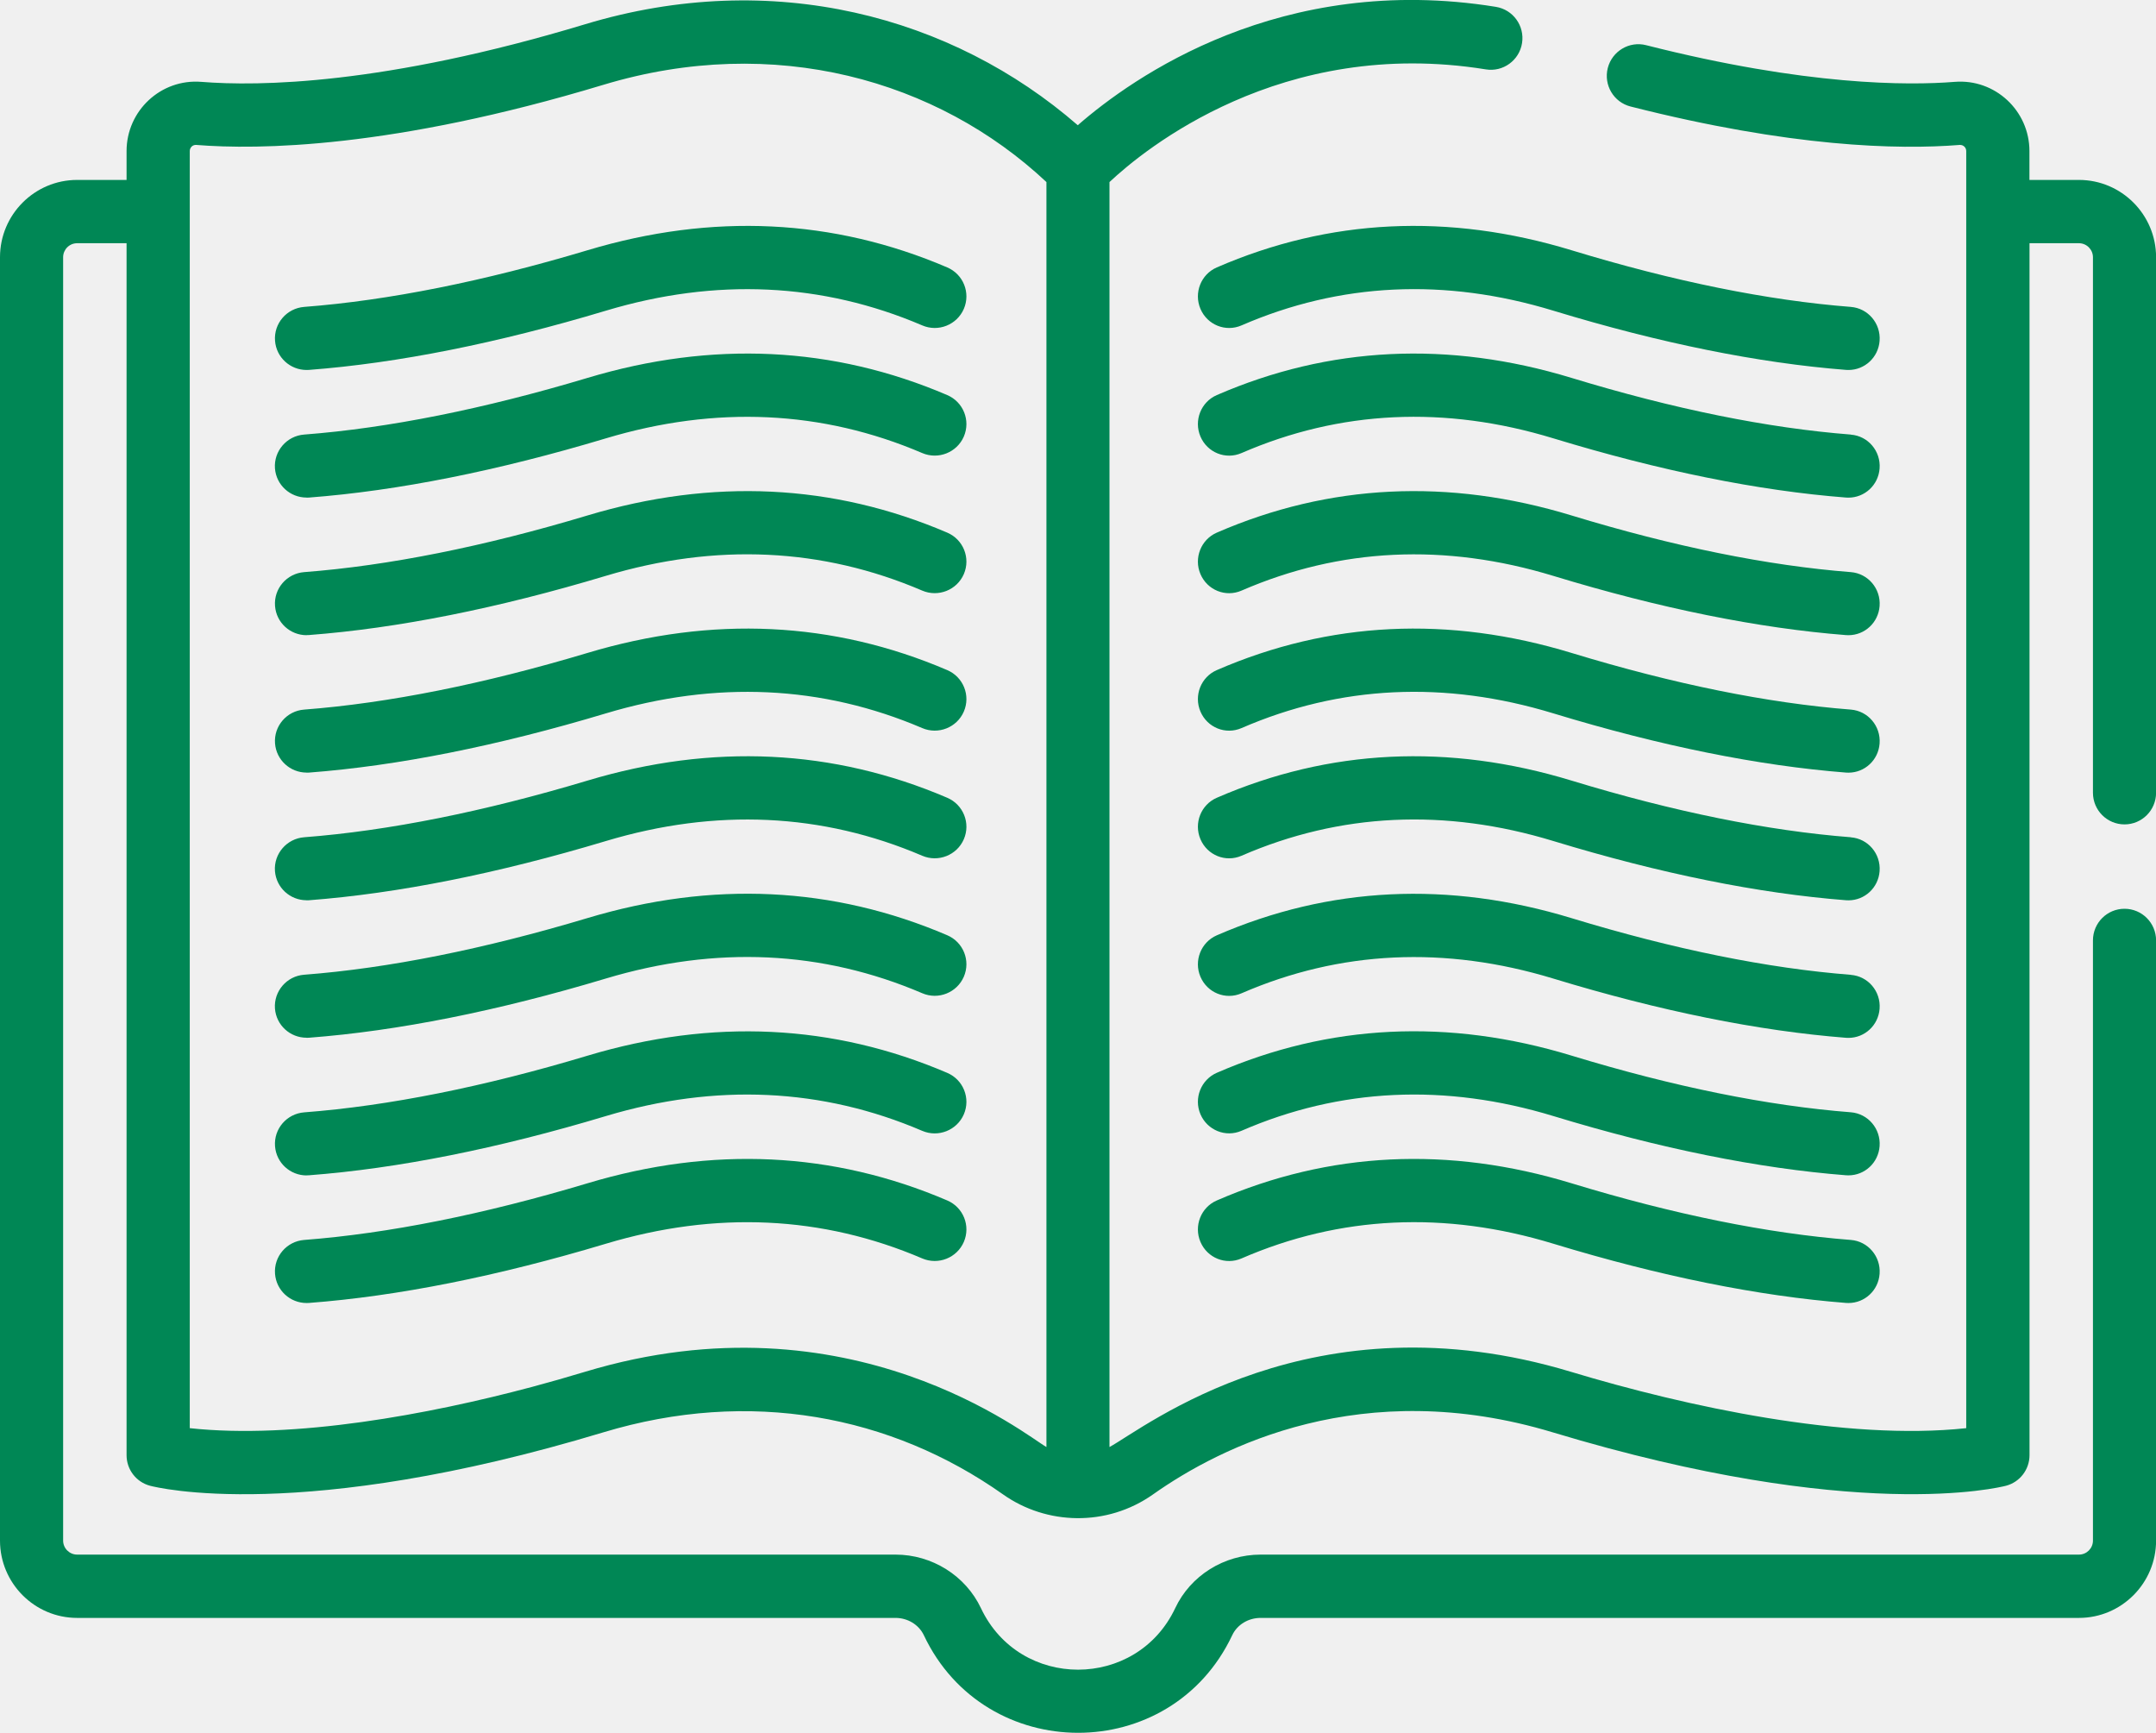
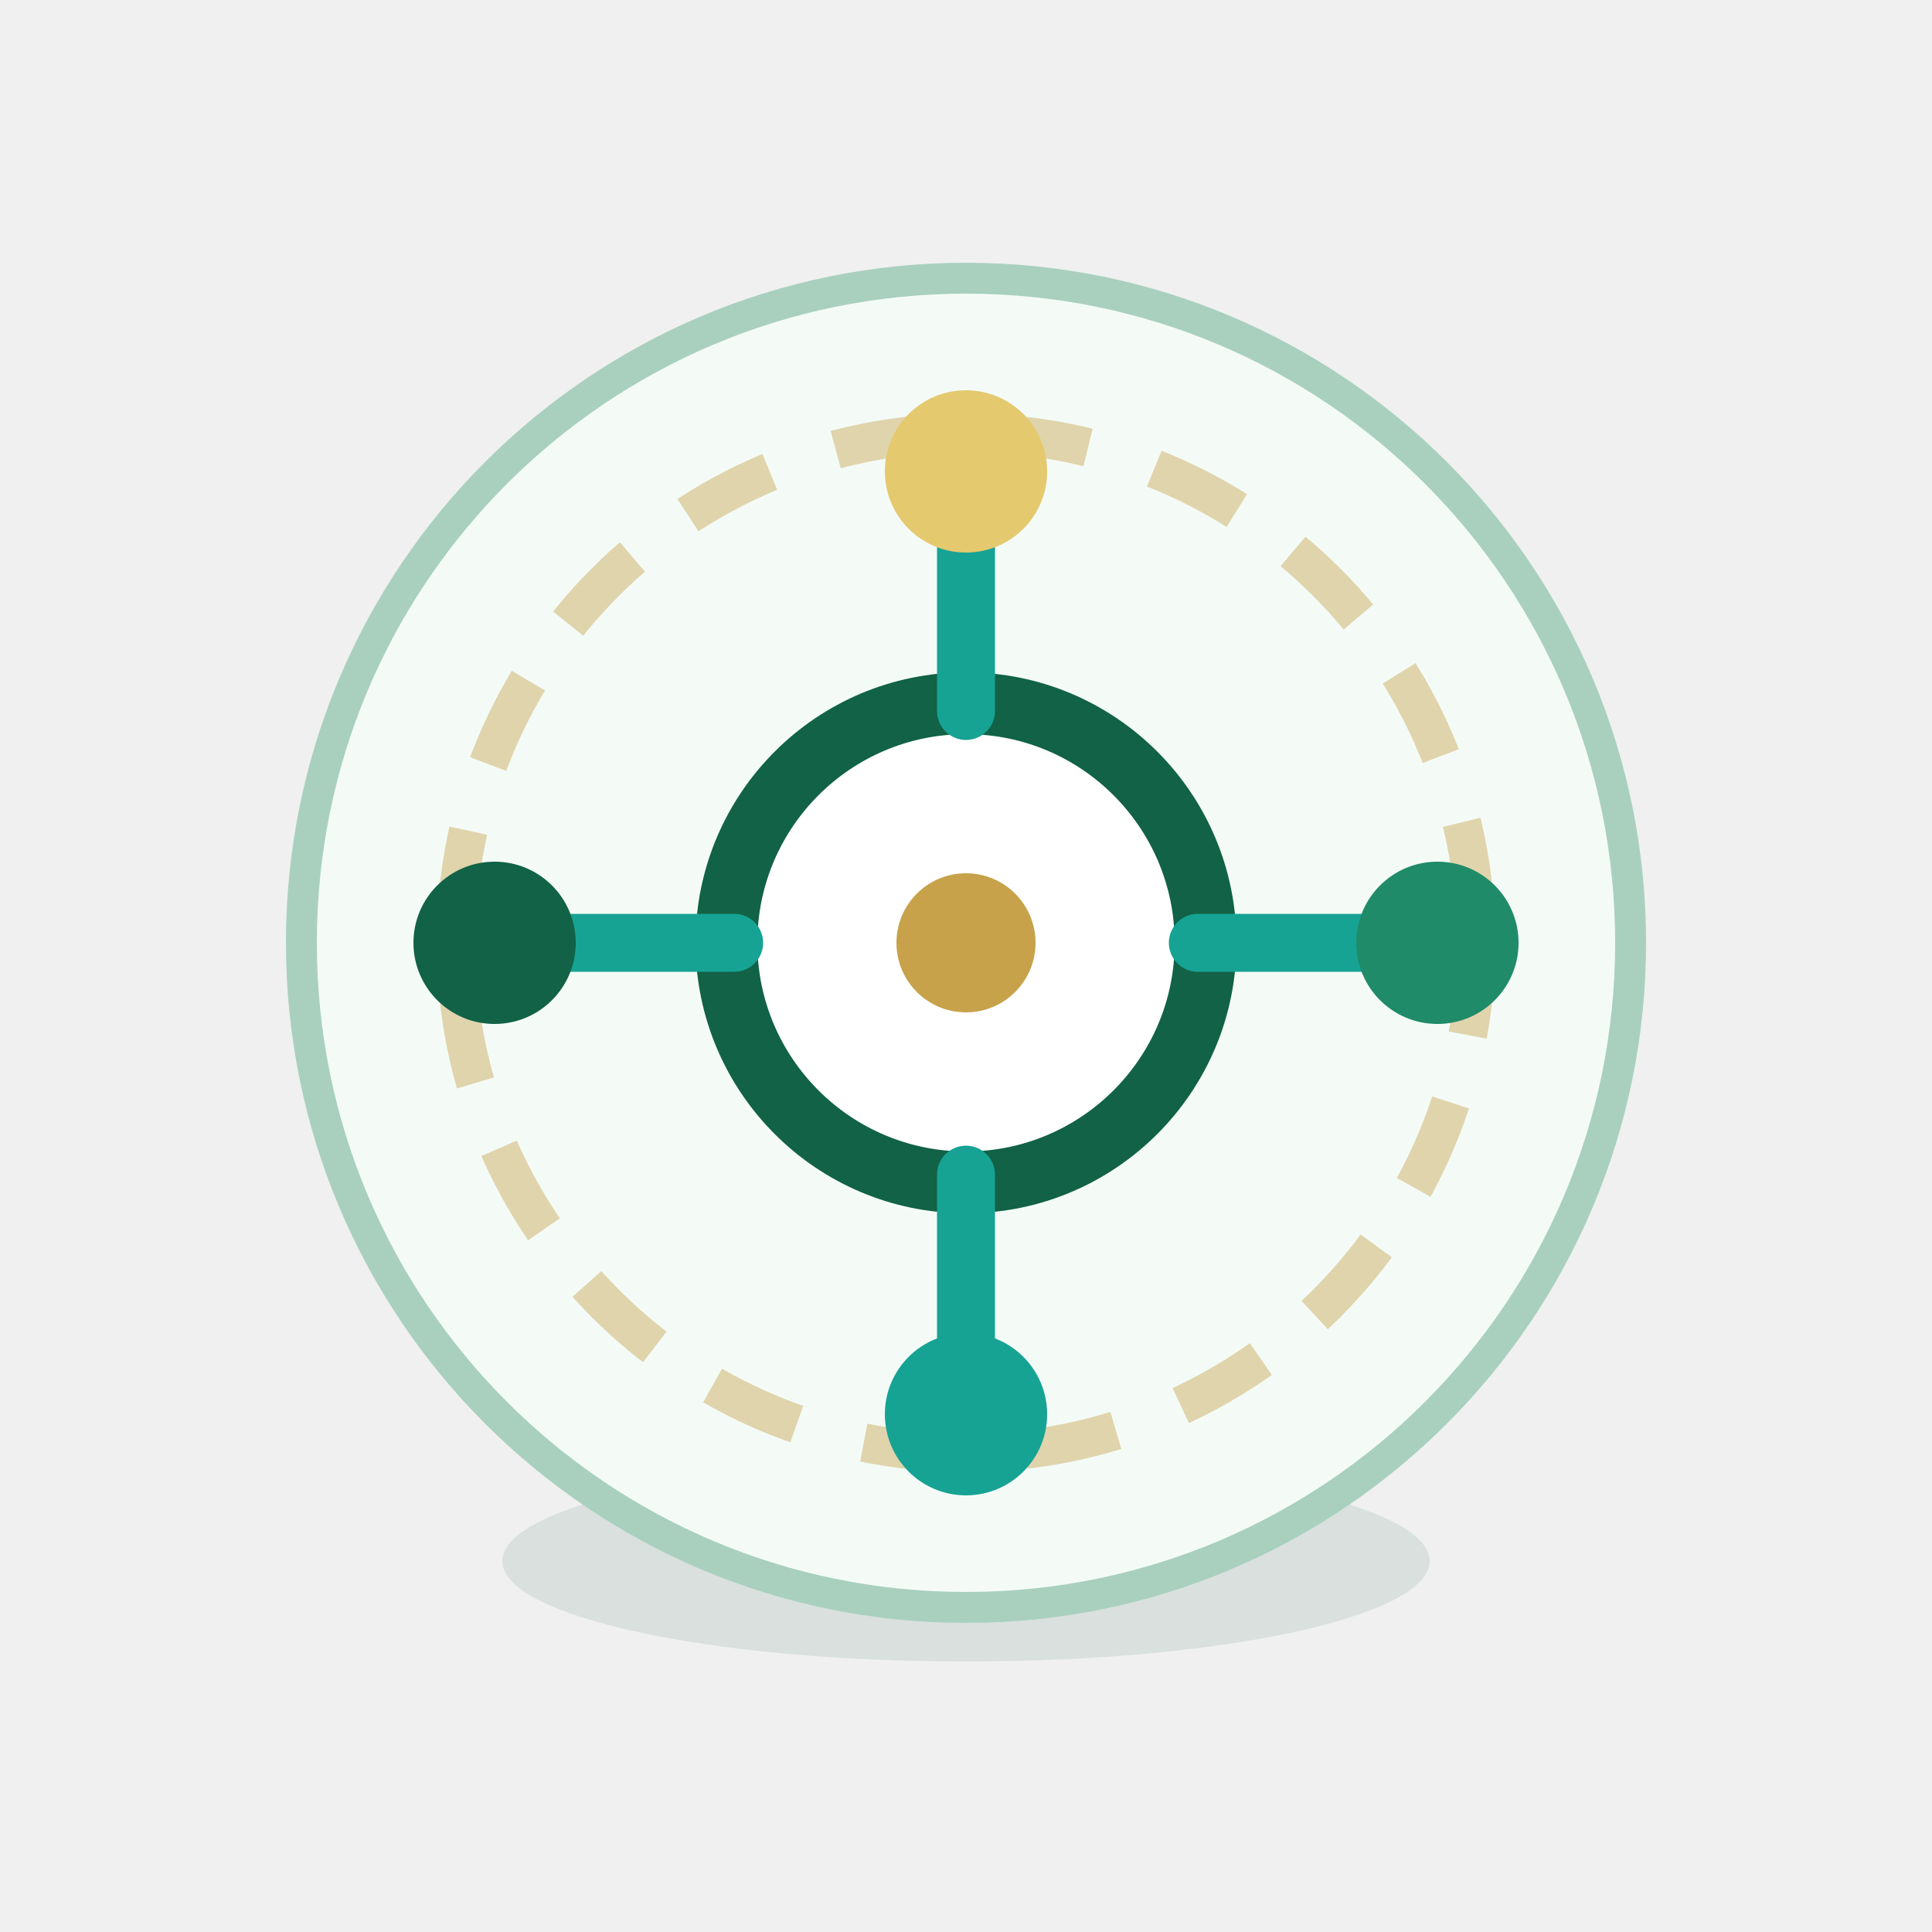
- <svg xmlns="http://www.w3.org/2000/svg" viewBox="0 0 283.46 227.76" id="Layer_1" overflow="hidden">
-   <style>
- .MsftOfcThm_Accent5_Fill_v2 {
-  fill:#008755;
- }
- </style>
-   <defs />
-   <path d="M243.34 40.34C232.42 39.49 220.06 36.99 206.61 32.89 190.45 27.97 174.76 28.73 159.98 35.15 157.9 36.05 156.93 38.49 157.83 40.6 158.73 42.71 161.14 43.68 163.23 42.77 176.18 37.15 189.98 36.49 204.24 40.84 218.26 45.11 231.2 47.72 242.71 48.62 242.82 48.62 242.92 48.63 243.03 48.63 245.16 48.63 246.96 46.98 247.12 44.8 247.29 42.51 245.6 40.52 243.34 40.34L243.34 40.34Z" class="MsftOfcThm_Accent5_Fill_v2" stroke-width="0.552" fill="#008755" fill-rule="evenodd" />
-   <path d="M243.34 57.12C232.42 56.27 220.06 53.77 206.61 49.67 190.45 44.75 174.76 45.51 159.98 51.93 157.9 52.83 156.93 55.27 157.83 57.38 158.73 59.49 161.14 60.46 163.23 59.55 176.18 53.93 189.98 53.27 204.24 57.62 218.26 61.89 231.21 64.51 242.71 65.4 242.82 65.4 242.92 65.41 243.03 65.41 245.16 65.41 246.96 63.76 247.12 61.58 247.29 59.29 245.6 57.3 243.34 57.13L243.34 57.13Z" class="MsftOfcThm_Accent5_Fill_v2" stroke-width="0.552" fill="#008755" fill-rule="evenodd" />
-   <path d="M243.34 146.2C232.42 145.35 220.06 142.85 206.61 138.75 190.45 133.83 174.76 134.59 159.98 141.01 157.9 141.92 156.93 144.36 157.83 146.46 158.73 148.56 161.14 149.54 163.23 148.63 176.18 143.01 189.98 142.36 204.24 146.7 218.26 150.97 231.2 153.58 242.71 154.48 242.82 154.48 242.92 154.49 243.03 154.49 245.16 154.49 246.96 152.84 247.12 150.66 247.29 148.37 245.6 146.38 243.34 146.2L243.34 146.2Z" class="MsftOfcThm_Accent5_Fill_v2" stroke-width="0.552" fill="#008755" fill-rule="evenodd" />
-   <path d="M243.34 162.98C232.42 162.13 220.06 159.63 206.61 155.53 190.45 150.61 174.76 151.37 159.98 157.79 157.9 158.69 156.93 161.13 157.83 163.24 158.73 165.35 161.14 166.32 163.23 165.41 176.18 159.79 189.98 159.13 204.24 163.48 218.26 167.75 231.2 170.36 242.71 171.26 242.82 171.26 242.92 171.27 243.03 171.27 245.16 171.27 246.96 169.62 247.12 167.44 247.29 165.15 245.6 163.16 243.34 162.98L243.34 162.98Z" class="MsftOfcThm_Accent5_Fill_v2" stroke-width="0.552" fill="#008755" fill-rule="evenodd" />
-   <path d="M243.34 75.2C232.42 74.35 220.06 71.85 206.61 67.75 190.45 62.83 174.76 63.59 159.98 70.01 157.9 70.91 156.93 73.36 157.83 75.46 158.73 77.57 161.14 78.54 163.23 77.63 176.18 72.01 189.98 71.35 204.24 75.7 218.26 79.97 231.2 82.58 242.71 83.48 242.82 83.48 242.92 83.49 243.03 83.49 245.16 83.49 246.96 81.84 247.12 79.66 247.29 77.37 245.6 75.38 243.34 75.2L243.34 75.2Z" class="MsftOfcThm_Accent5_Fill_v2" stroke-width="0.552" fill="#008755" fill-rule="evenodd" />
-   <path d="M243.34 110.05C232.42 109.2 220.06 106.7 206.61 102.6 190.45 97.68 174.76 98.44 159.98 104.86 157.9 105.76 156.93 108.2 157.83 110.31 158.73 112.42 161.14 113.39 163.23 112.48 176.18 106.86 189.98 106.2 204.24 110.55 218.26 114.82 231.21 117.44 242.71 118.33 242.82 118.33 242.92 118.34 243.03 118.34 245.16 118.34 246.96 116.69 247.12 114.51 247.29 112.22 245.6 110.23 243.34 110.06L243.34 110.06Z" class="MsftOfcThm_Accent5_Fill_v2" stroke-width="0.552" fill="#008755" fill-rule="evenodd" />
-   <path d="M243.34 93.27C232.42 92.42 220.06 89.92 206.61 85.82 190.45 80.9 174.76 81.66 159.98 88.08 157.9 88.98 156.93 91.42 157.83 93.53 158.73 95.64 161.14 96.61 163.23 95.7 176.19 90.08 189.98 89.42 204.24 93.77 218.26 98.04 231.2 100.65 242.71 101.55 242.82 101.55 242.92 101.56 243.03 101.56 245.16 101.56 246.96 99.91 247.12 97.73 247.29 95.44 245.6 93.45 243.34 93.27L243.34 93.27Z" class="MsftOfcThm_Accent5_Fill_v2" stroke-width="0.552" fill="#008755" fill-rule="evenodd" />
-   <path d="M243.34 128.13C232.42 127.28 220.06 124.78 206.61 120.68 190.45 115.76 174.76 116.52 159.98 122.94 157.9 123.84 156.93 126.29 157.83 128.39 158.73 130.5 161.14 131.47 163.23 130.56 176.18 124.94 189.98 124.29 204.24 128.63 218.26 132.9 231.2 135.51 242.71 136.41 242.82 136.41 242.92 136.42 243.03 136.42 245.16 136.42 246.96 134.77 247.12 132.59 247.29 130.3 245.6 128.31 243.34 128.14L243.34 128.14Z" class="MsftOfcThm_Accent5_Fill_v2" stroke-width="0.552" fill="#008755" fill-rule="evenodd" />
-   <path d="M40.31 48.63C40.42 48.63 40.52 48.63 40.63 48.62 52.31 47.73 65.43 45.11 79.65 40.84 94.11 36.5 108.11 37.15 121.25 42.77 123.36 43.68 125.81 42.7 126.72 40.6 127.63 38.49 126.65 36.05 124.54 35.15 109.55 28.73 93.64 27.97 77.25 32.89 63.6 36.98 51.07 39.49 39.99 40.34 37.7 40.52 35.98 42.51 36.16 44.8 36.33 46.98 38.15 48.63 40.31 48.63L40.31 48.63Z" class="MsftOfcThm_Accent5_Fill_v2" stroke-width="0.552" fill="#008755" fill-rule="evenodd" />
-   <path d="M40.31 65.41C40.42 65.41 40.52 65.41 40.63 65.4 52.3 64.51 65.43 61.89 79.65 57.62 94.11 53.28 108.11 53.93 121.25 59.55 123.36 60.45 125.81 59.48 126.72 57.38 127.63 55.27 126.65 52.83 124.54 51.93 109.55 45.51 93.64 44.75 77.25 49.67 63.6 53.76 51.07 56.27 39.99 57.12 37.7 57.29 35.98 59.29 36.15 61.57 36.32 63.75 38.14 65.4 40.3 65.4L40.3 65.4Z" class="MsftOfcThm_Accent5_Fill_v2" stroke-width="0.552" fill="#008755" fill-rule="evenodd" />
-   <path d="M40.31 154.49C40.42 154.49 40.52 154.49 40.63 154.48 52.31 153.59 65.44 150.97 79.65 146.7 94.11 142.36 108.11 143.01 121.25 148.64 123.36 149.54 125.81 148.57 126.72 146.47 127.63 144.36 126.65 141.92 124.54 141.02 109.55 134.6 93.64 133.84 77.25 138.76 63.61 142.86 51.07 145.36 39.99 146.21 37.7 146.39 35.98 148.38 36.16 150.67 36.33 152.85 38.15 154.5 40.31 154.5L40.31 154.5Z" class="MsftOfcThm_Accent5_Fill_v2" stroke-width="0.552" fill="#008755" fill-rule="evenodd" />
-   <path d="M40.31 171.27C40.42 171.27 40.52 171.27 40.63 171.26 52.31 170.37 65.43 167.75 79.65 163.48 94.11 159.14 108.11 159.79 121.25 165.41 123.36 166.31 125.81 165.34 126.72 163.24 127.63 161.13 126.65 158.69 124.54 157.79 109.55 151.37 93.64 150.61 77.25 155.53 63.6 159.62 51.07 162.13 39.99 162.98 37.7 163.16 35.98 165.15 36.16 167.44 36.33 169.62 38.15 171.27 40.31 171.27L40.31 171.27Z" class="MsftOfcThm_Accent5_Fill_v2" stroke-width="0.552" fill="#008755" fill-rule="evenodd" />
-   <path d="M40.31 83.48C40.42 83.48 40.52 83.48 40.63 83.47 52.31 82.58 65.44 79.96 79.65 75.69 94.11 71.35 108.11 72 121.25 77.63 123.36 78.53 125.81 77.56 126.72 75.46 127.63 73.35 126.65 70.91 124.54 70.01 109.55 63.59 93.64 62.83 77.25 67.75 63.61 71.85 51.07 74.35 39.99 75.2 37.7 75.38 35.98 77.37 36.16 79.66 36.33 81.84 38.15 83.49 40.31 83.49L40.31 83.49Z" class="MsftOfcThm_Accent5_Fill_v2" stroke-width="0.552" fill="#008755" fill-rule="evenodd" />
-   <path d="M40.31 118.34C40.42 118.34 40.52 118.34 40.63 118.33 52.3 117.44 65.43 114.82 79.65 110.55 94.11 106.21 108.11 106.86 121.25 112.48 123.36 113.38 125.81 112.41 126.72 110.31 127.63 108.2 126.65 105.76 124.54 104.86 109.55 98.44 93.64 97.68 77.25 102.6 63.6 106.69 51.07 109.2 39.99 110.05 37.7 110.23 35.98 112.22 36.15 114.5 36.32 116.68 38.14 118.33 40.3 118.33L40.3 118.33Z" class="MsftOfcThm_Accent5_Fill_v2" stroke-width="0.552" fill="#008755" fill-rule="evenodd" />
-   <path d="M40.31 101.56C40.42 101.56 40.52 101.56 40.63 101.55 52.31 100.66 65.43 98.04 79.65 93.77 94.11 89.43 108.11 90.08 121.25 95.7 123.36 96.6 125.81 95.63 126.72 93.53 127.63 91.42 126.65 88.98 124.54 88.08 109.55 81.66 93.64 80.9 77.25 85.82 63.6 89.91 51.07 92.42 39.99 93.27 37.7 93.44 35.98 95.44 36.16 97.72 36.33 99.9 38.15 101.55 40.31 101.55L40.31 101.55Z" class="MsftOfcThm_Accent5_Fill_v2" stroke-width="0.552" fill="#008755" fill-rule="evenodd" />
-   <path d="M40.31 136.41C40.42 136.41 40.52 136.41 40.63 136.4 52.3 135.51 65.43 132.89 79.65 128.62 94.11 124.28 108.11 124.93 121.25 130.55 123.36 131.46 125.81 130.48 126.72 128.38 127.63 126.27 126.65 123.83 124.54 122.93 109.55 116.51 93.64 115.75 77.25 120.67 63.6 124.76 51.07 127.27 39.99 128.12 37.7 128.29 35.98 130.29 36.15 132.57 36.32 134.75 38.14 136.4 40.3 136.4L40.3 136.4Z" class="MsftOfcThm_Accent5_Fill_v2" stroke-width="0.552" fill="#008755" fill-rule="evenodd" />
-   <path d="M273.32 23.65 266.82 23.65 266.82 19.86C266.82 14.54 262.29 10.33 256.99 10.76 250.86 11.25 237.45 11.28 216.43 5.94 214.21 5.37 211.95 6.72 211.38 8.95 210.82 11.18 212.16 13.44 214.38 14 235.45 19.35 249.54 19.7 257.65 19.05 258.12 19.02 258.51 19.38 258.51 19.86L258.51 187.72C242.78 189.42 221.77 184.91 206.53 180.31 172.5 170.04 150.5 187.69 145.87 190.2L145.87 23.93C150.36 19.71 168.44 4.78 195.35 9.12 197.61 9.49 199.75 7.94 200.11 5.67 200.47 3.4 198.94 1.27 196.67 0.9 168.41-3.66 148.91 10.17 141.7 16.46 125.2 2.12 101.57-4.26 76.92 3.19 50.47 11.18 33.96 11.36 26.47 10.76 21.16 10.33 16.64 14.55 16.64 19.86L16.64 23.65 10.14 23.65C4.55 23.65 0 28.21 0 33.81L0 202.5C0 208.1 4.55 212.66 10.14 212.66L117.73 212.66C119.34 212.66 120.8 213.55 121.46 214.93 129.52 232.01 153.93 232.07 162.01 214.93 162.66 213.55 164.12 212.66 165.74 212.66L273.33 212.66C278.92 212.66 283.47 208.1 283.47 202.5L283.47 123.61C283.47 121.31 281.61 119.45 279.32 119.45 277.03 119.45 275.17 121.31 275.17 123.61L275.17 202.5C275.17 203.51 274.35 204.34 273.33 204.34L165.74 204.34C160.93 204.34 156.52 207.1 154.51 211.38 149.43 222.14 134.07 222.18 128.97 211.38 126.95 207.11 122.54 204.34 117.74 204.34L10.14 204.34C9.13 204.34 8.3 203.51 8.3 202.5L8.3 33.81C8.3 32.8 9.12 31.97 10.14 31.97L16.64 31.97 16.64 191.27C16.64 193.16 17.91 194.81 19.73 195.29 20.52 195.5 39.54 200.28 79.32 188.27 98.57 182.46 117.14 186.02 131.88 196.43 137.58 200.46 145.51 200.72 151.59 196.43 160.49 190.14 179.15 180.72 204.15 188.27 243.93 200.28 262.95 195.49 263.74 195.29 265.56 194.81 266.83 193.16 266.83 191.27L266.83 31.97 273.33 31.97C274.34 31.97 275.17 32.8 275.17 33.81L275.17 104.2C275.17 106.5 277.03 108.36 279.32 108.36 281.61 108.36 283.47 106.5 283.47 104.2L283.47 33.81C283.47 28.21 278.92 23.65 273.33 23.65L273.33 23.65ZM24.95 19.86C24.95 19.39 25.33 19.01 25.81 19.05 33.88 19.7 51.56 19.54 79.32 11.15 101.8 4.37 123.28 10.52 137.58 23.93L137.58 190.2C135.2 188.91 111.85 169.76 76.92 180.31 74.68 180.99 72.22 181.69 69.94 182.3 69.91 182.3 69.88 182.31 69.86 182.32 56.49 185.89 38.7 189.21 24.95 187.72 24.95 176.16 24.95 22.96 24.95 19.86L24.95 19.86Z" class="MsftOfcThm_Accent5_Fill_v2" stroke-width="0.552" fill="#008755" fill-rule="evenodd" />
+ <svg xmlns="http://www.w3.org/2000/svg" width="500" height="500" viewBox="0 0 500 500" fill="none">
+   <defs>
+     <linearGradient id="g" x1="80" y1="64" x2="420" y2="438" gradientUnits="userSpaceOnUse">
+       <stop stop-color="#1F8B68" />
+       <stop offset="1" stop-color="#0B5139" />
+     </linearGradient>
+     <linearGradient id="a" x1="90" y1="80" x2="410" y2="420" gradientUnits="userSpaceOnUse">
+       <stop stop-color="#E4C96F" />
+       <stop offset="1" stop-color="#C7A24A" />
+     </linearGradient>
+     <linearGradient id="t" x1="88" y1="80" x2="420" y2="410" gradientUnits="userSpaceOnUse">
+       <stop stop-color="#2BC7B8" />
+       <stop offset="1" stop-color="#16A394" />
+     </linearGradient>
+   </defs>
+   <ellipse cx="250" cy="404" rx="120" ry="26" fill="#0B5139" opacity="0.10" />
+   <circle cx="250" cy="244" r="172" fill="#F4FBF7" stroke="#A9D0BF" stroke-width="8" />
+   <circle cx="250" cy="244" r="132" stroke="#C7A24A" stroke-width="10" stroke-dasharray="24 18" opacity="0.44" transform="rotate(0 250 244)" />
+   <circle cx="250" cy="244" r="62" fill="white" stroke="#116246" stroke-width="16" />
+   <circle cx="250" cy="244" r="18" fill="#C7A24A" />
+   <path d="M250 122v62M250 304v62M128 244h62M310 244h62" stroke="#16A394" stroke-width="15" stroke-linecap="round" />
+   <circle cx="250" cy="122" r="21" fill="#E4C96F" />
+   <circle cx="372" cy="244" r="21" fill="#1F8B68" />
+   <circle cx="250" cy="366" r="21" fill="#16A394" />
+   <circle cx="128" cy="244" r="21" fill="#116246" />
</svg>
